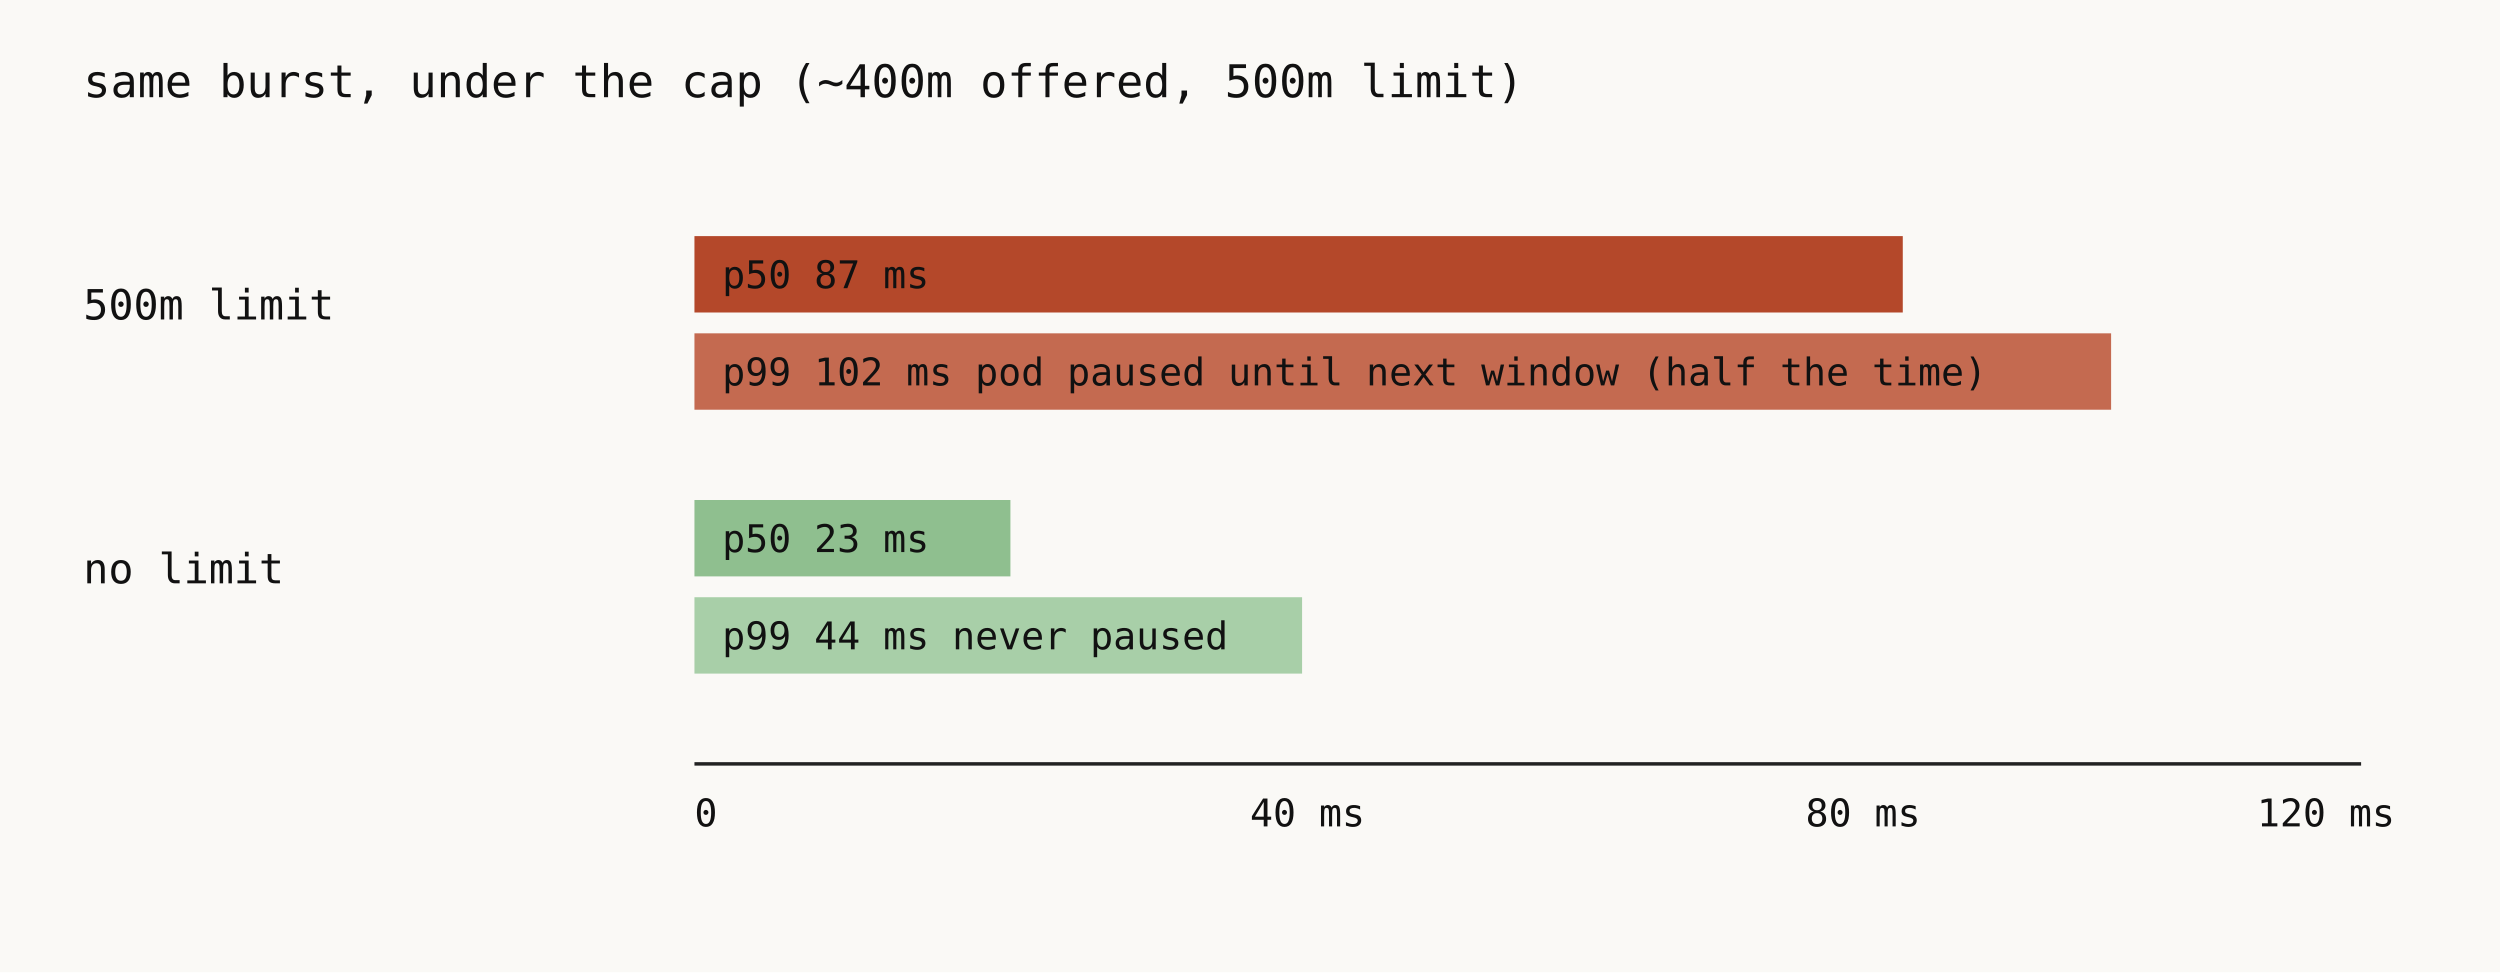
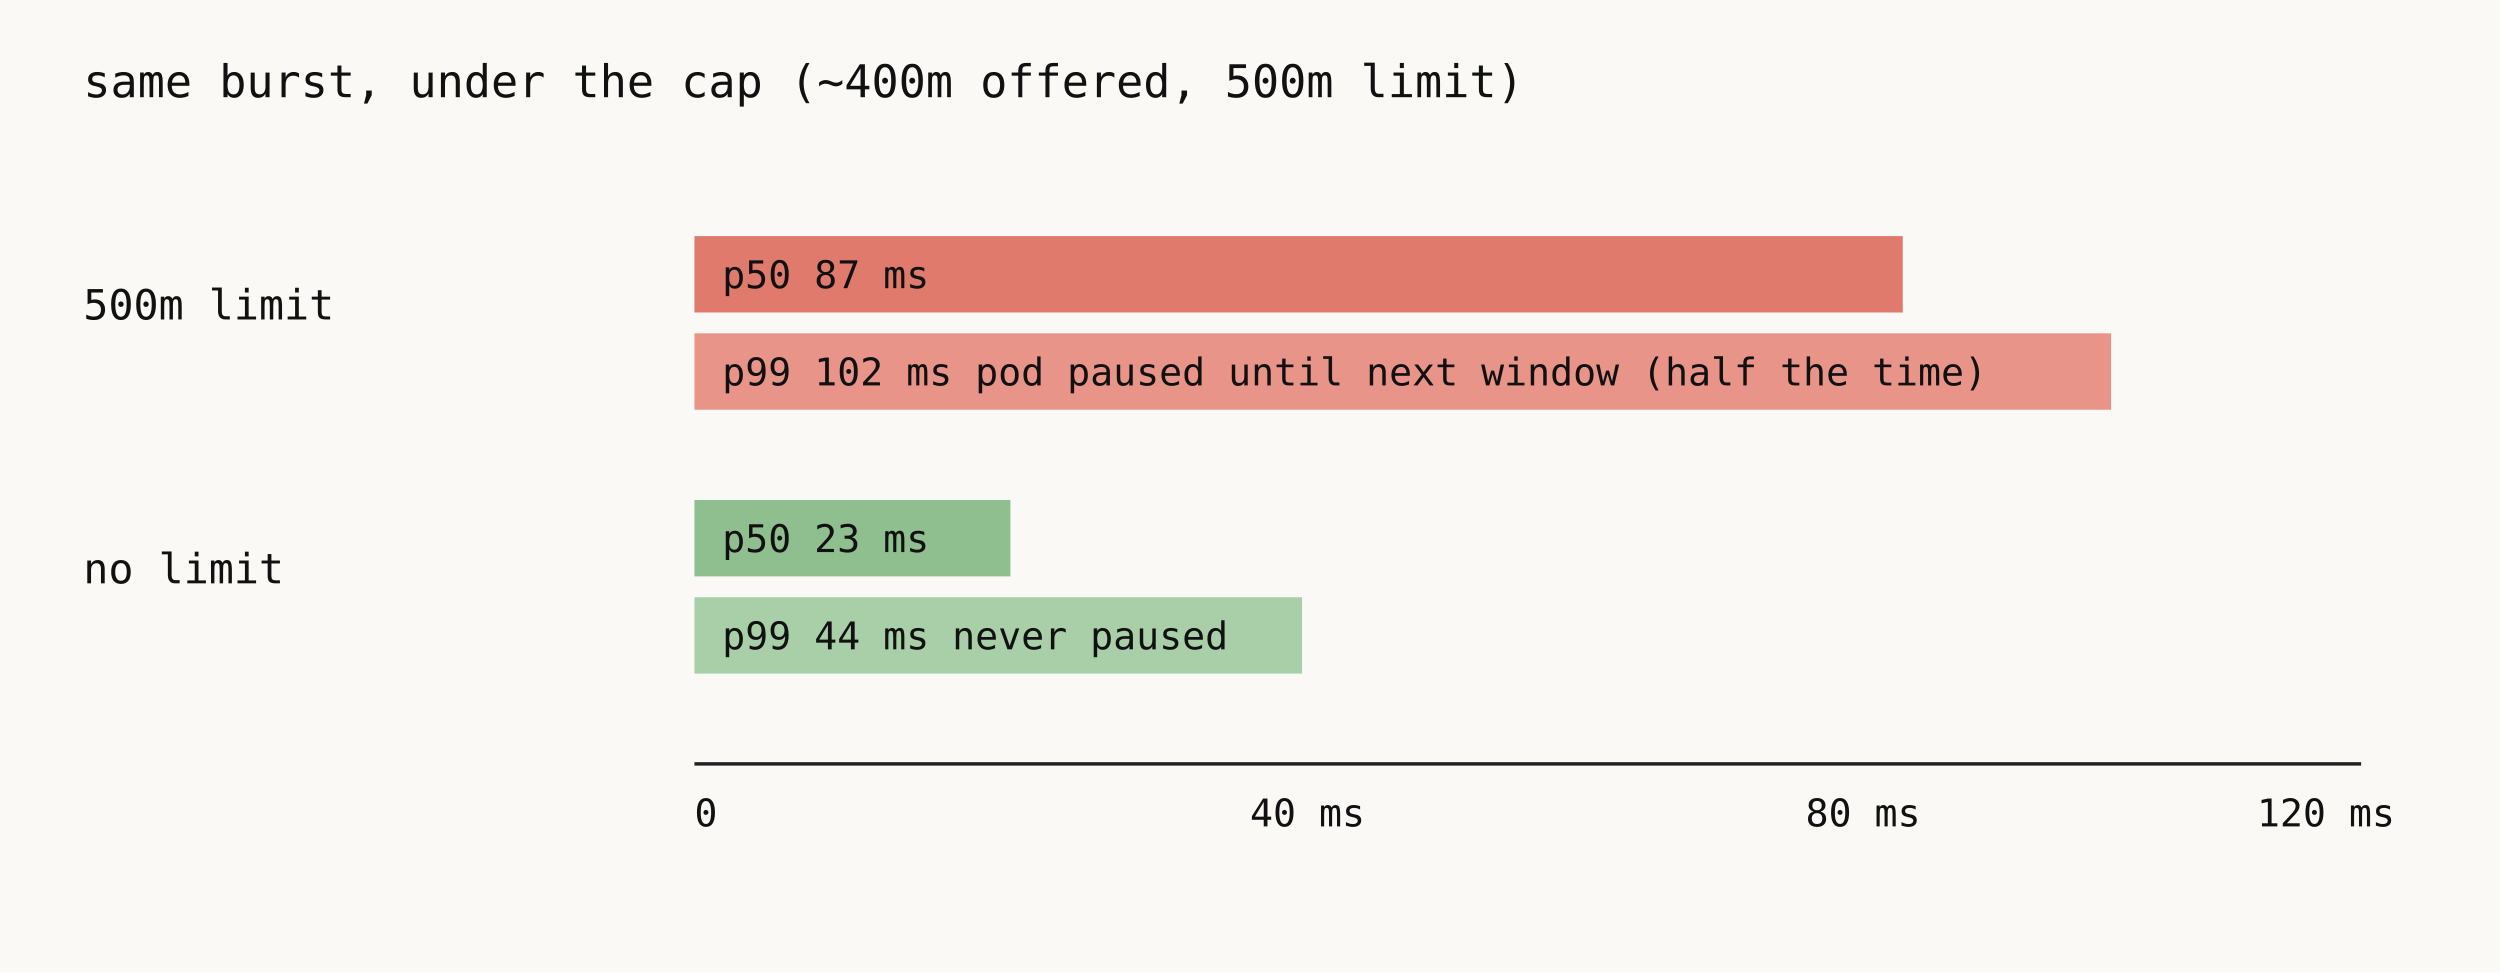
<svg xmlns="http://www.w3.org/2000/svg" width="720" height="280" viewBox="0 0 720 280">
  <rect width="720" height="280" fill="#faf9f6" />
  <text x="24" y="28" font-family="ui-monospace, SFMono-Regular, Menlo, monospace" font-size="13" fill="#111111">same burst, under the cap (~400m offered, 500m limit)</text>
  <text x="24" y="92" font-family="ui-monospace, SFMono-Regular, Menlo, monospace" font-size="12" fill="#111111">500m limit</text>
-   <rect x="200" y="68" width="348" height="22" fill="#b4482a" />
+   <rect x="200" y="68" width="348" height="22" fill="#e07a6c" />
  <text x="208" y="83" font-family="ui-monospace, SFMono-Regular, Menlo, monospace" font-size="11" fill="#111111">p50  87 ms</text>
-   <rect x="200" y="96" width="408" height="22" fill="#c46a50" />
+   <rect x="200" y="96" width="408" height="22" fill="#e89488" />
  <text x="208" y="111" font-family="ui-monospace, SFMono-Regular, Menlo, monospace" font-size="11" fill="#111111">p99  102 ms     pod paused until next window (half the time)</text>
  <text x="24" y="168" font-family="ui-monospace, SFMono-Regular, Menlo, monospace" font-size="12" fill="#111111">no limit</text>
  <rect x="200" y="144" width="91" height="22" fill="#8fbf8f" />
  <text x="208" y="159" font-family="ui-monospace, SFMono-Regular, Menlo, monospace" font-size="11" fill="#111111">p50  23 ms</text>
  <rect x="200" y="172" width="175" height="22" fill="#a8cfa8" />
  <text x="208" y="187" font-family="ui-monospace, SFMono-Regular, Menlo, monospace" font-size="11" fill="#111111">p99  44 ms     never paused</text>
  <line x1="200" y1="220" x2="680" y2="220" stroke="#222" stroke-width="1" />
  <text x="200" y="238" font-family="ui-monospace, SFMono-Regular, Menlo, monospace" font-size="11" fill="#111111">0</text>
  <text x="360" y="238" font-family="ui-monospace, SFMono-Regular, Menlo, monospace" font-size="11" fill="#111111">40 ms</text>
  <text x="520" y="238" font-family="ui-monospace, SFMono-Regular, Menlo, monospace" font-size="11" fill="#111111">80 ms</text>
  <text x="650" y="238" font-family="ui-monospace, SFMono-Regular, Menlo, monospace" font-size="11" fill="#111111">120 ms</text>
</svg>
